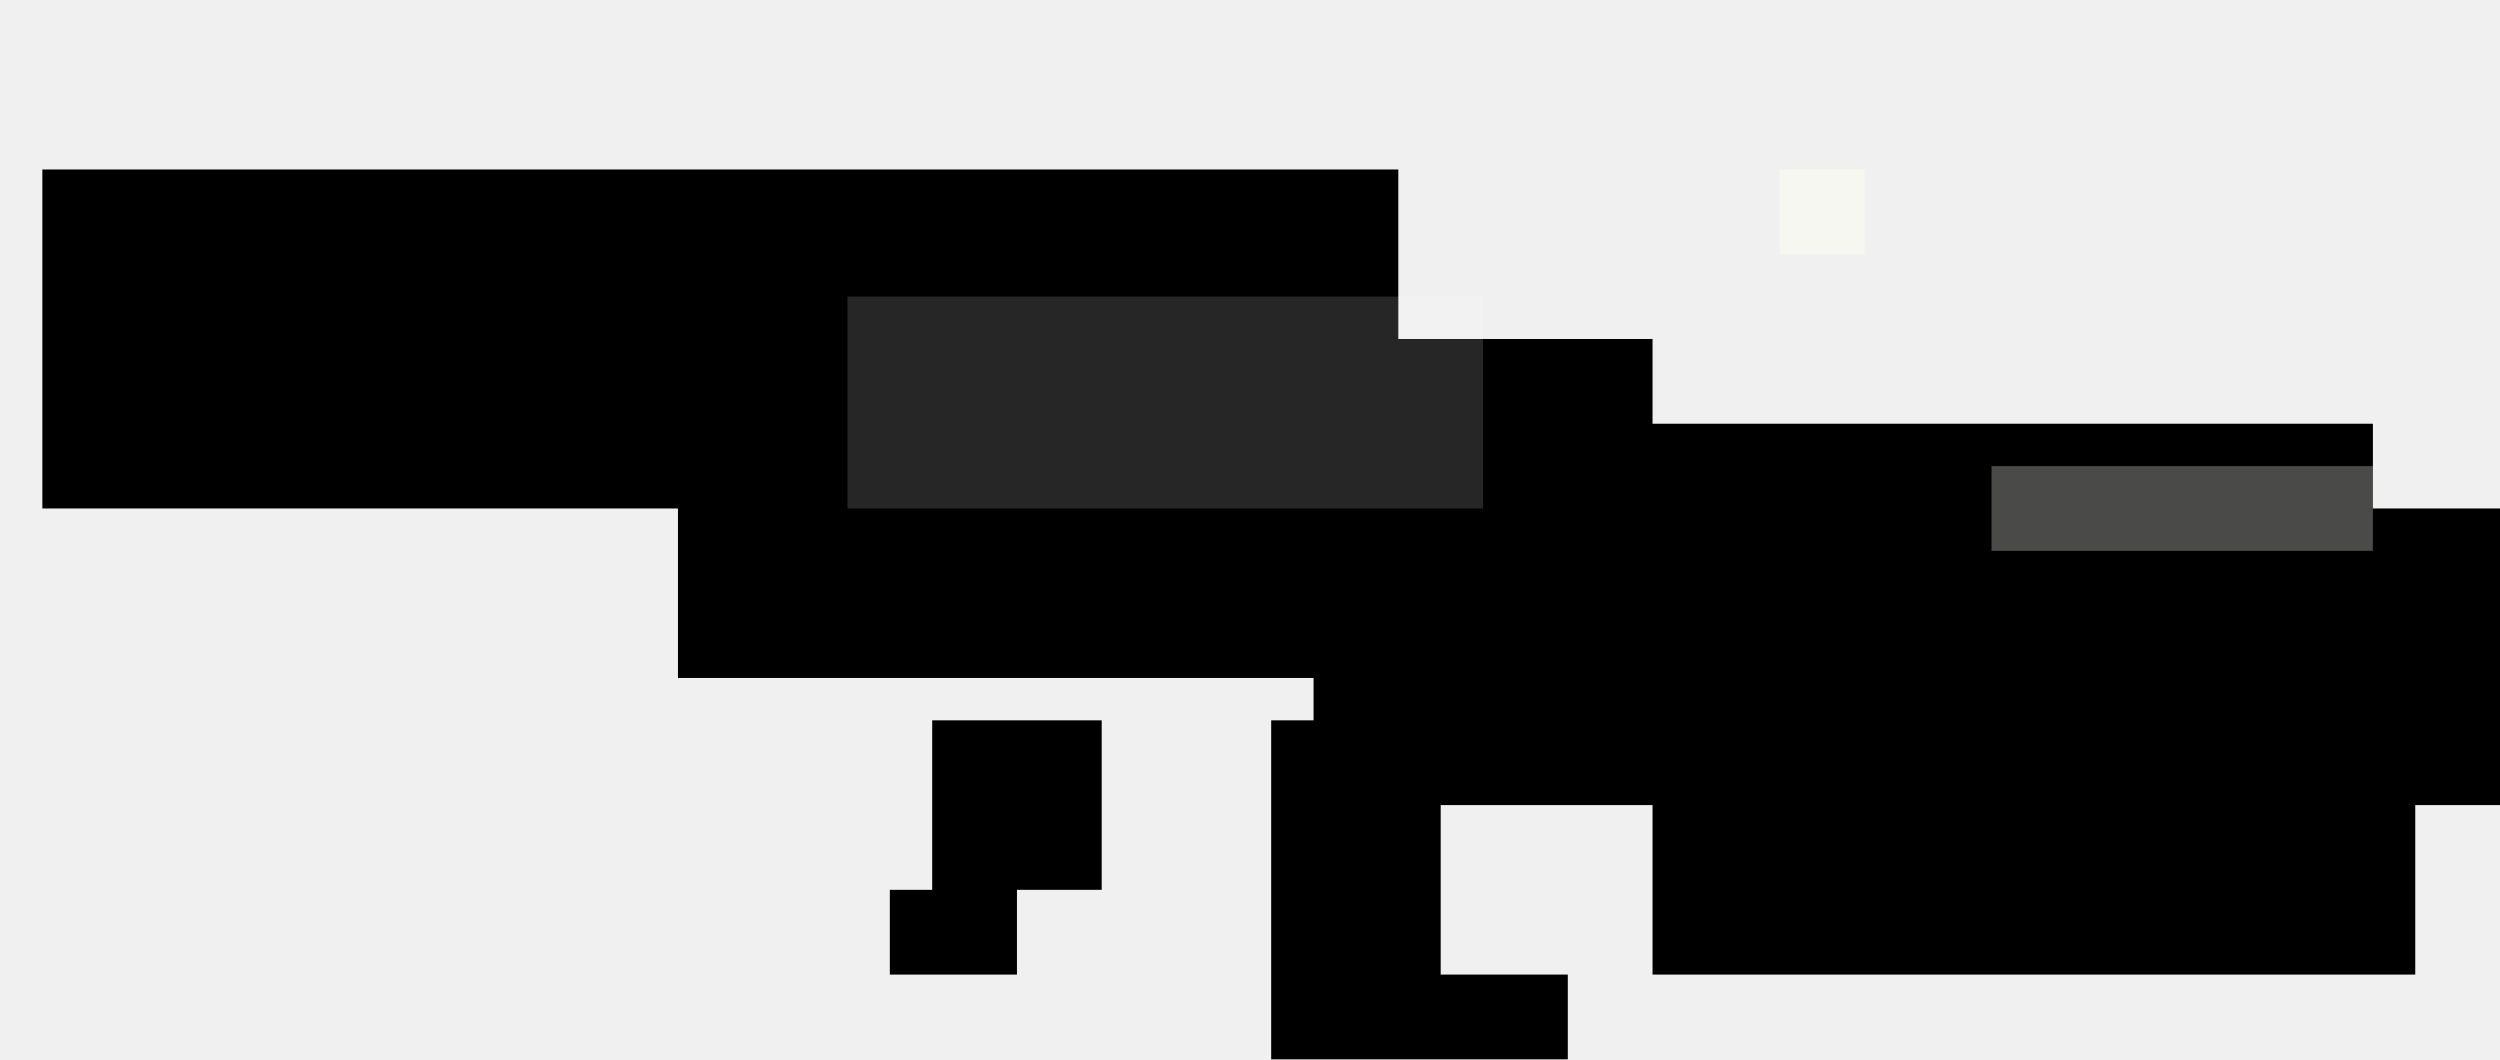
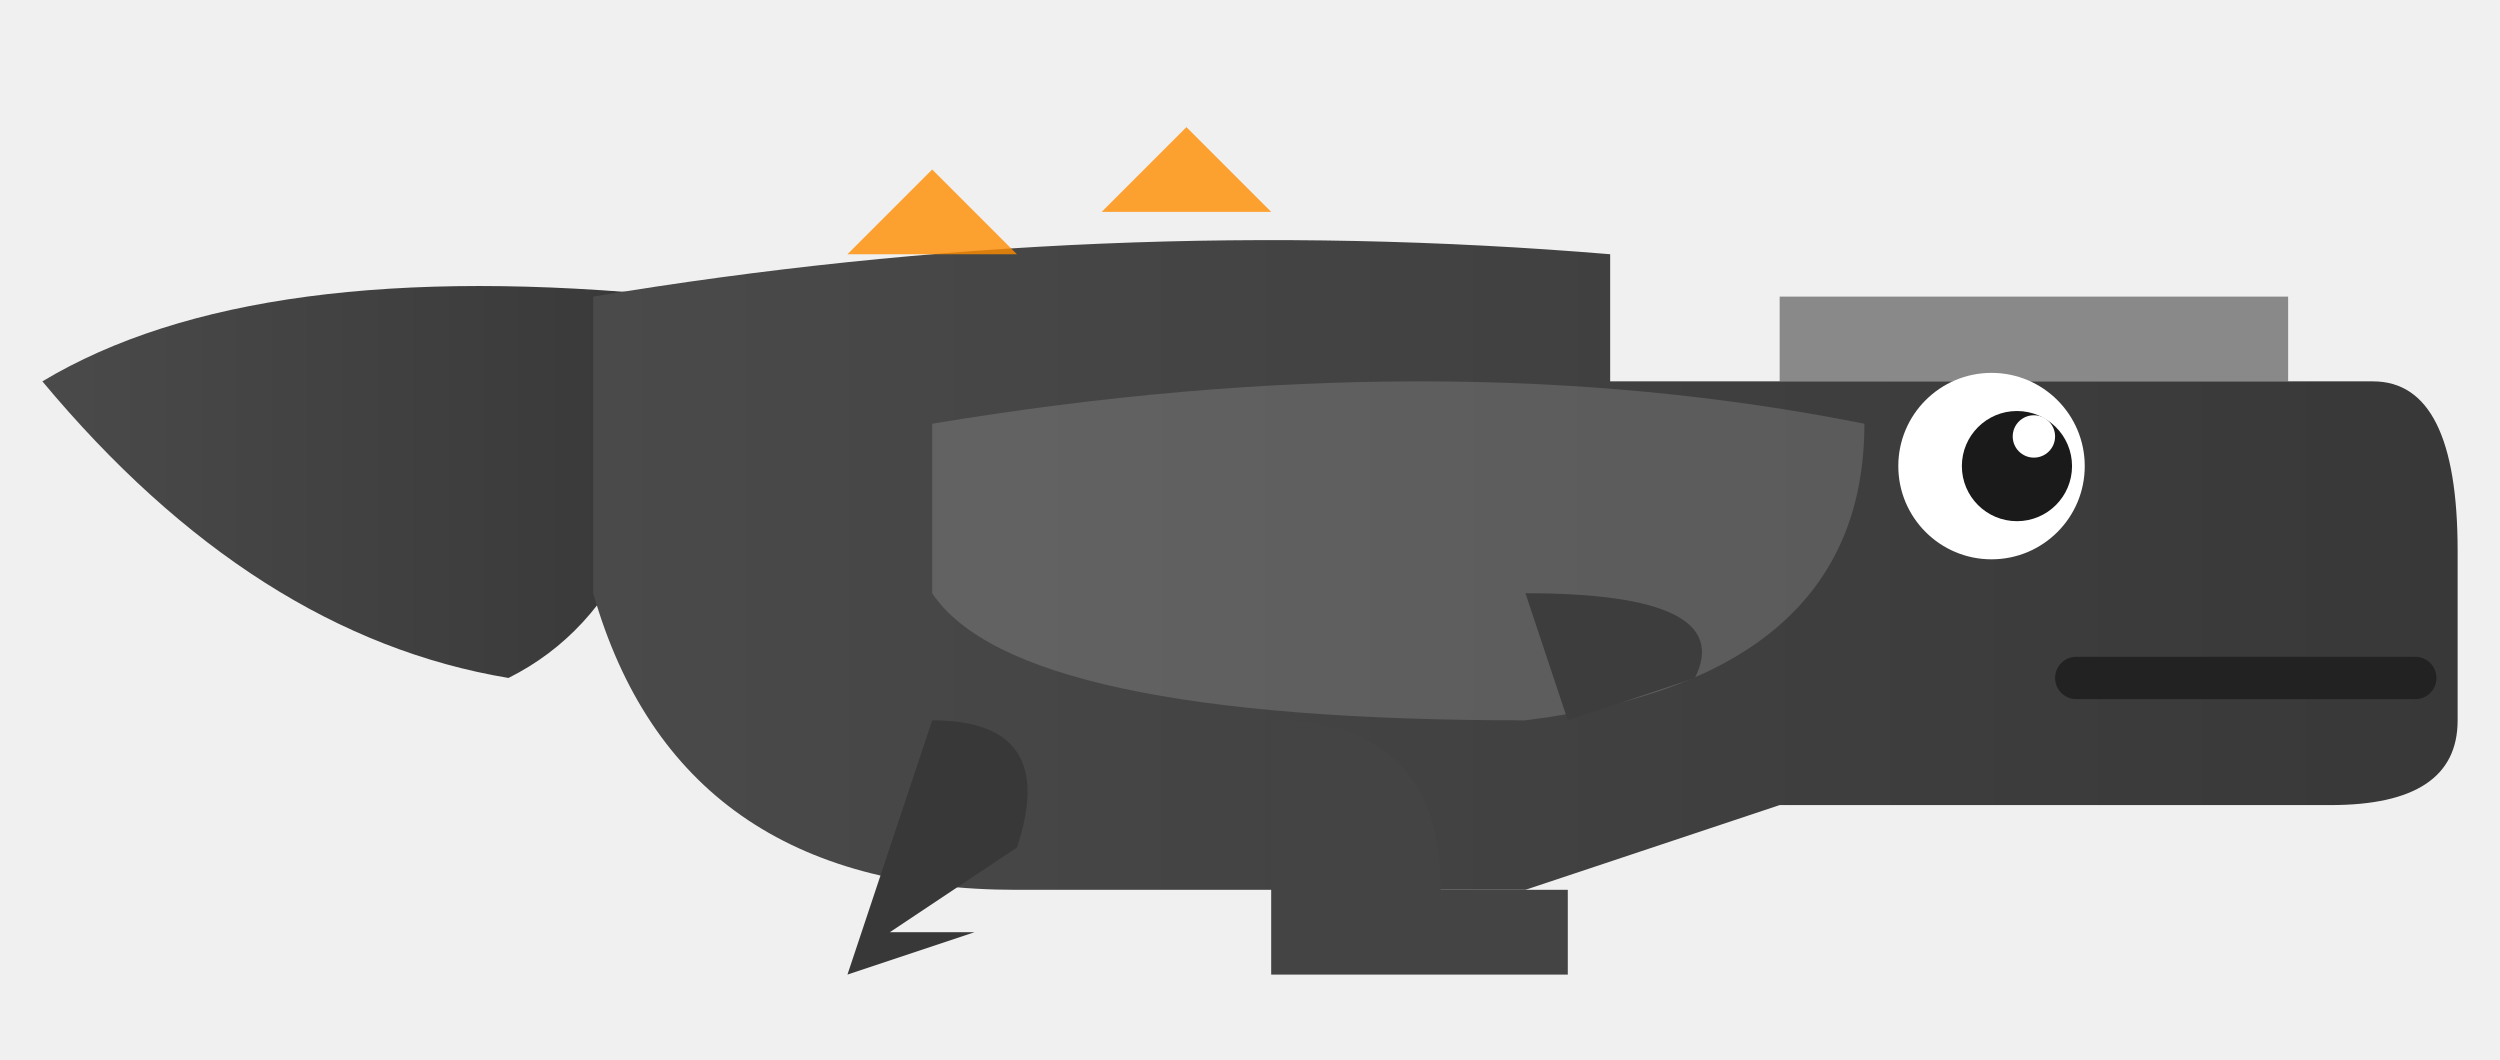
<svg xmlns="http://www.w3.org/2000/svg" viewBox="0 0 59 25" width="59" height="25">
-   <g fill="currentColor">
-     <path d="M1 4h32v4h6v2h17v2h3v7h-2v4H39v-4h-8v-3H16v-4H1V4z" />
-     <rect x="42" y="4" width="2" height="2" fill="#F7F7F2" class="dino-eye" />
-     <path d="M47 11h9v2H47z" fill="#F7F7F2" opacity="0.3" />
-     <path d="M20 7h15v5H20z" fill="#FFFFFF" opacity="0.15" />
-     <path d="M37 13h4v2h-2v2h-2z" />
-     <path d="M22 17h4v4h-4z M21 21h3v2h-3z" />
-     <path d="M30 17h4v6h3v2h-7v-8z" />
+   <defs>
+     <linearGradient id="duckGrad2" x1="0%" y1="0%" x2="100%" y2="0%">
+       <stop offset="0%" stop-color="#4A4A4A" />
+       <stop offset="100%" stop-color="#383838" />
+     </linearGradient>
+   </defs>
+   <g>
+     <path d="M1 9 Q 6 6, 16 7 Q 16 14, 12 16 Q 6 15, 1 9 Z" fill="url(#duckGrad2)" />
+     <path d="M14 7 Q 26 5, 38 6 L 38 9 Q 44 9, 56 9 Q 58 9, 58 13 L 58 17 Q 58 19, 55 19 L 42 19 L 36 21 L 24 21 Q 16 21, 14 14 Z" fill="url(#duckGrad2)" />
+     <path d="M22 10 Q 34 8, 44 10 Q 44 16, 36 17 Q 24 17, 22 14 Z" fill="#FFFFFF" opacity="0.15" />
+     <polygon points="20,6 22,4 24,6" fill="#FF8C00" opacity="0.8" />
+     <polygon points="26,5 28,3 30,5" fill="#FF8C00" opacity="0.8" />
+     <rect x="42" y="7" width="12" height="2" fill="#222" opacity="0.5" />
+     <circle cx="47" cy="11" r="2.2" fill="#FFFFFF" />
+     <circle cx="47.6" cy="11" r="1.3" fill="#1A1A1A" />
+     <circle cx="48" cy="10.3" r="0.5" fill="#FFFFFF" />
+     <path d="M49 16 L 57 16" stroke="#222" stroke-width="1" stroke-linecap="round" />
+     <path d="M36 14 Q 41 14, 40 16 L 37 17 Z" fill="#3D3D3D" />
+     <path d="M22 17 Q 25 17, 24 20 L 21 22 L 23 22 L 20 23 Z" fill="#383838" />
+     <path d="M30 17 Q 34 17, 34 21 L 37 21 L 37 23 L 30 23 Z" fill="#444" />
  </g>
</svg>
